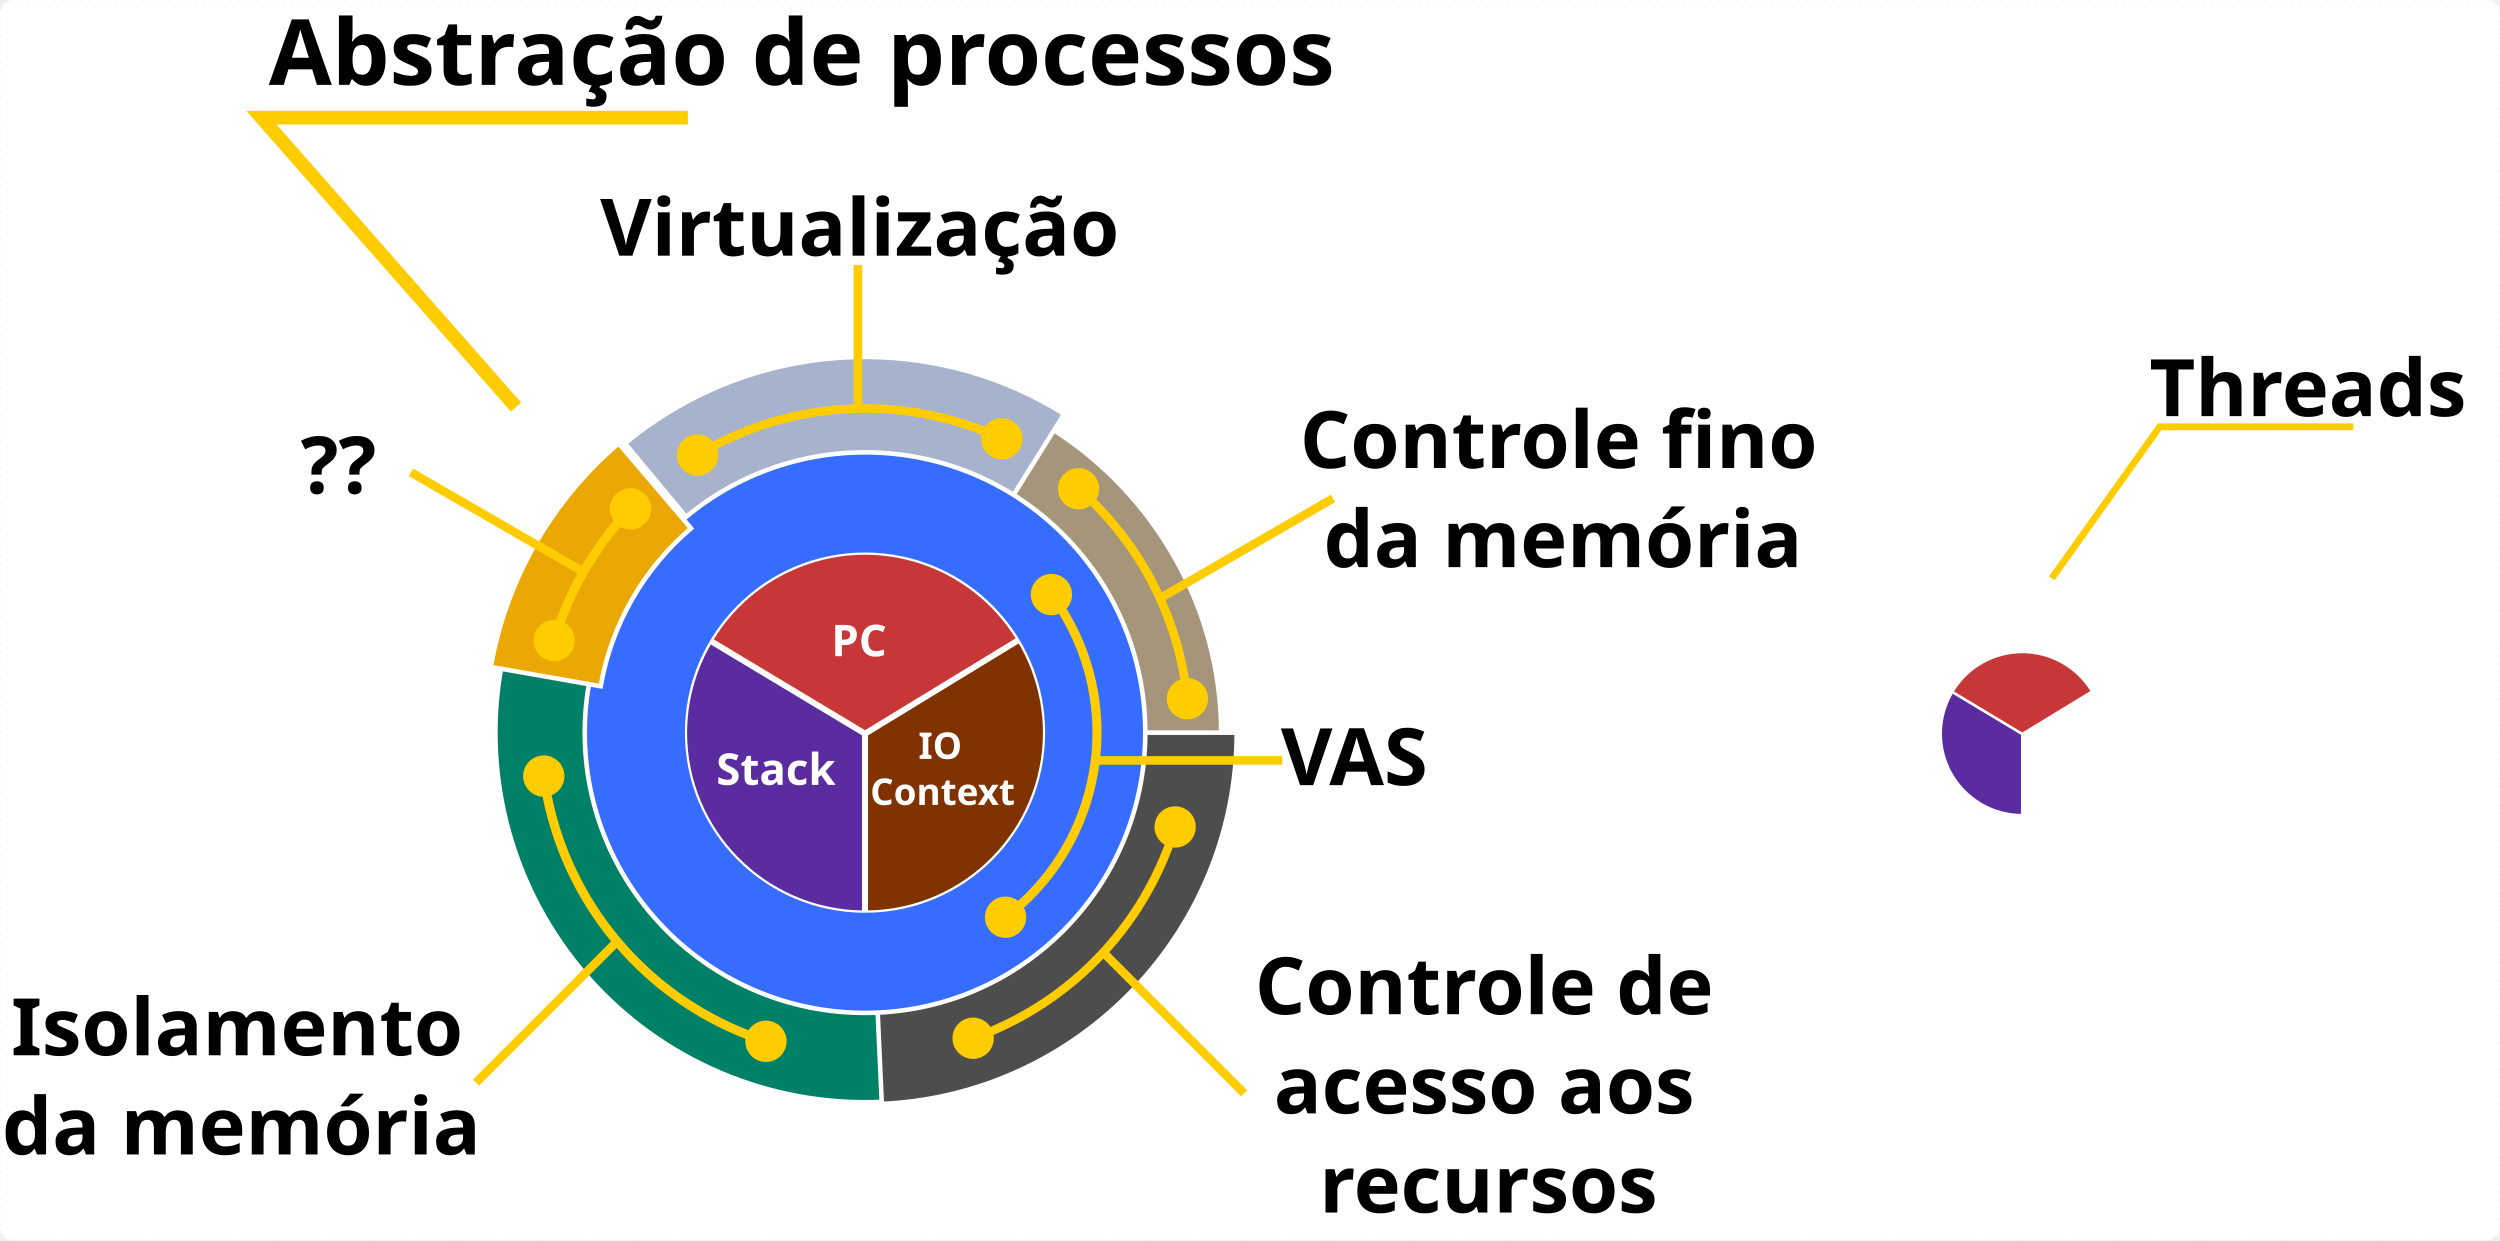
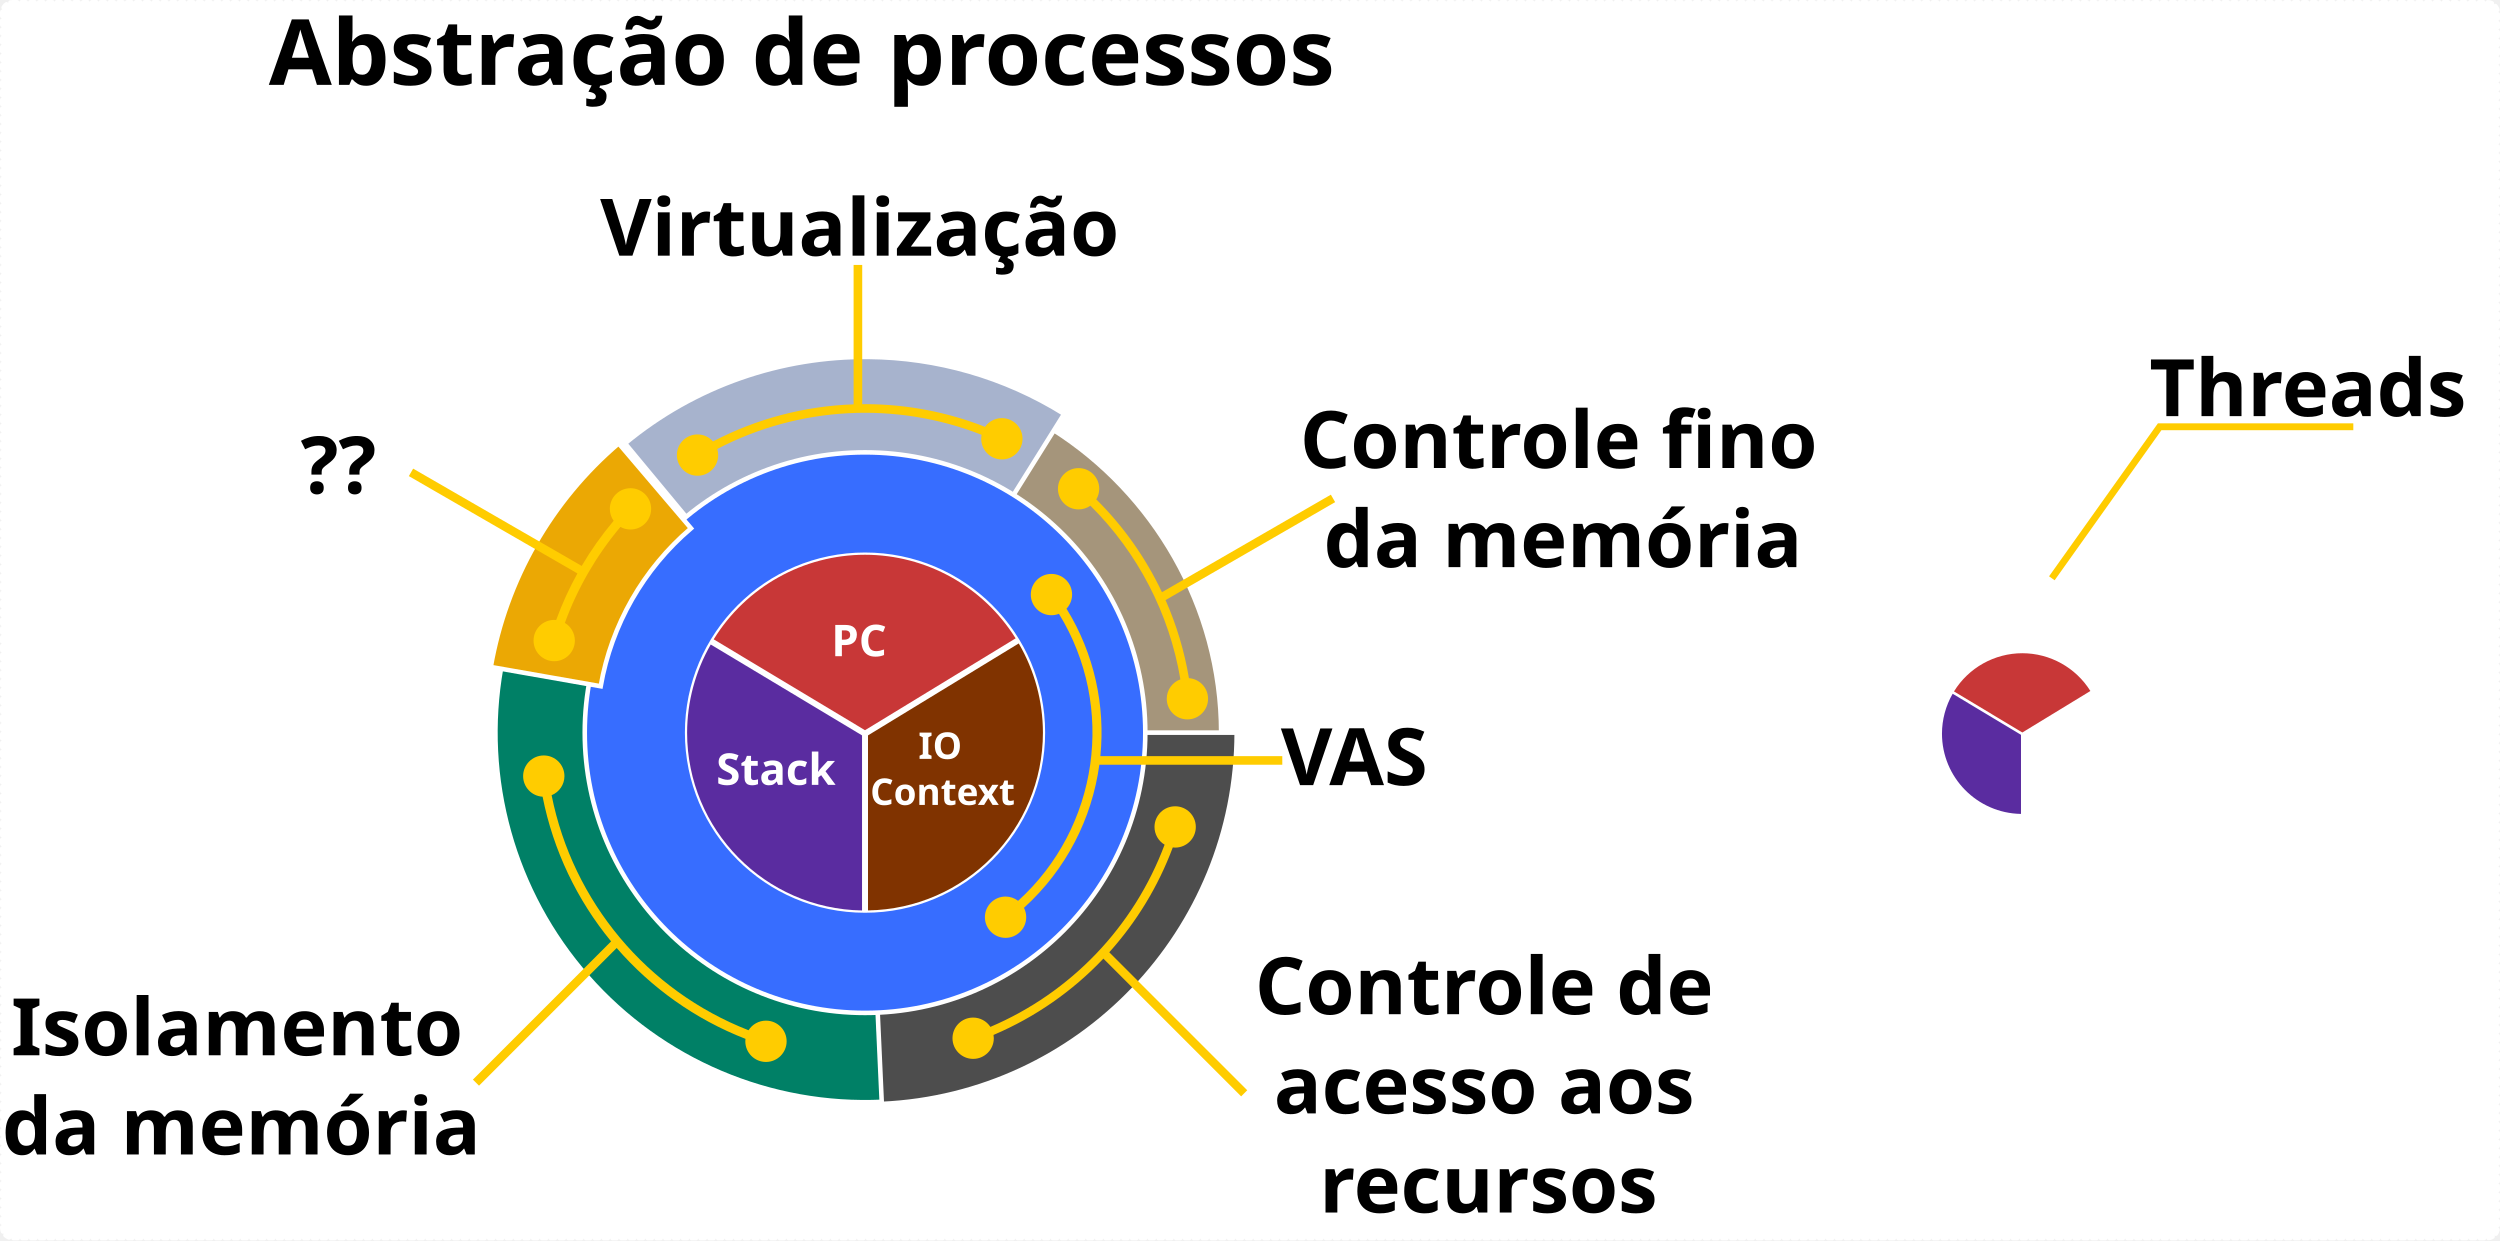
<svg xmlns="http://www.w3.org/2000/svg" width="2897.912mm" height="1437.763mm" viewBox="0 0 2897.912 1437.763" version="1.1" id="svg8">
  <defs id="defs2" />
  <g id="layer1" transform="translate(1024.659,746.5482)">
    <rect style="opacity:1;fill:#ffffff;fill-opacity:1;stroke:#ffffff;stroke-width:5.105;stroke-linecap:round;stroke-linejoin:round;stroke-miterlimit:4;stroke-dasharray:5.105, 5.105;stroke-dashoffset:0;stroke-opacity:1" id="rect888" width="2892.806" height="1432.658" x="-1022.106" y="-743.996" ry="12.096" />
    <path style="color:#000000;font-style:normal;font-variant:normal;font-weight:normal;font-stretch:normal;font-size:medium;line-height:normal;font-family:sans-serif;font-variant-ligatures:normal;font-variant-position:normal;font-variant-caps:normal;font-variant-numeric:normal;font-variant-alternates:normal;font-feature-settings:normal;text-indent:0;text-align:start;text-decoration:none;text-decoration-line:none;text-decoration-style:solid;text-decoration-color:#000000;letter-spacing:normal;word-spacing:normal;text-transform:none;writing-mode:lr-tb;direction:ltr;text-orientation:mixed;dominant-baseline:auto;baseline-shift:baseline;text-anchor:start;white-space:normal;shape-padding:0;clip-rule:nonzero;display:inline;overflow:visible;visibility:visible;opacity:1;isolation:auto;mix-blend-mode:normal;color-interpolation:sRGB;color-interpolation-filters:linearRGB;solid-color:#000000;solid-opacity:1;vector-effect:none;fill:#a5957b;fill-opacity:1;fill-rule:nonzero;stroke:#ffffff;stroke-width:5.292;stroke-linecap:butt;stroke-linejoin:miter;stroke-miterlimit:4;stroke-dasharray:none;stroke-dashoffset:0;stroke-opacity:1;color-rendering:auto;image-rendering:auto;shape-rendering:auto;text-rendering:auto;enable-background:accumulate" d="m 297.48,104.566 h 93.342 c 0.003,-0.626 0.024,-1.247 0.024,-1.874 0,-146.464 -79.166,-277.745 -194.646,-351.048 l -49.438,75.033 c 87.698,56.833 150.741,163.289 150.741,276.015 0,0.627 -0.02,1.248 -0.024,1.874 z" id="path1275" />
    <path cx="22.775" cy="92.023" r="231.396" id="path1012" style="opacity:1;fill:#00ff00;fill-opacity:1;stroke:none;stroke-width:1.058;stroke-linecap:butt;stroke-linejoin:miter;stroke-miterlimit:4;stroke-dasharray:none;stroke-dashoffset:0;stroke-opacity:1" d="" />
    <path cx="22.775" cy="92.023" r="231.396" id="path1014" style="opacity:1;fill:#00ff00;fill-opacity:1;stroke:none;stroke-width:1.058;stroke-linecap:butt;stroke-linejoin:miter;stroke-miterlimit:4;stroke-dasharray:none;stroke-dashoffset:0;stroke-opacity:1" d="" />
    <path cx="22.775" cy="92.023" r="194.045" id="path1022" style="opacity:1;fill:none;fill-opacity:1;stroke:#ff9955;stroke-width:26.458;stroke-linecap:butt;stroke-linejoin:miter;stroke-miterlimit:4;stroke-dasharray:none;stroke-dashoffset:0;stroke-opacity:1" d="" />
    <path style="color:#000000;font-style:normal;font-variant:normal;font-weight:normal;font-stretch:normal;font-size:medium;line-height:normal;font-family:sans-serif;font-variant-ligatures:normal;font-variant-position:normal;font-variant-caps:normal;font-variant-numeric:normal;font-variant-alternates:normal;font-feature-settings:normal;text-indent:0;text-align:start;text-decoration:none;text-decoration-line:none;text-decoration-style:solid;text-decoration-color:#000000;letter-spacing:normal;word-spacing:normal;text-transform:none;writing-mode:lr-tb;direction:ltr;text-orientation:mixed;dominant-baseline:auto;baseline-shift:baseline;text-anchor:start;white-space:normal;shape-padding:0;clip-rule:nonzero;display:inline;overflow:visible;visibility:visible;opacity:1;isolation:auto;mix-blend-mode:normal;color-interpolation:sRGB;color-interpolation-filters:linearRGB;solid-color:#000000;solid-opacity:1;vector-effect:none;fill:#a7b3cd;fill-opacity:1;fill-rule:nonzero;stroke:#ffffff;stroke-width:5.292;stroke-linecap:butt;stroke-linejoin:miter;stroke-miterlimit:4;stroke-dasharray:none;stroke-dashoffset:0;stroke-opacity:1;color-rendering:auto;image-rendering:auto;shape-rendering:auto;text-rendering:auto;enable-background:accumulate" d="m -17.577,-332.821 c -100.758,-0.978 -201.317,32.865 -282.529,100.239 l 76.455,92.156 c 105,-87.109 253.382,-97.07 369.082,-24.774 l 63.451,-101.544 C 139.279,-310.234 60.79,-332.06 -17.577,-332.821 Z" id="circle1034" />
    <path style="color:#000000;font-style:normal;font-variant:normal;font-weight:normal;font-stretch:normal;font-size:medium;line-height:normal;font-family:sans-serif;font-variant-ligatures:normal;font-variant-position:normal;font-variant-caps:normal;font-variant-numeric:normal;font-variant-alternates:normal;font-feature-settings:normal;text-indent:0;text-align:start;text-decoration:none;text-decoration-line:none;text-decoration-style:solid;text-decoration-color:#000000;letter-spacing:normal;word-spacing:normal;text-transform:none;writing-mode:lr-tb;direction:ltr;text-orientation:mixed;dominant-baseline:auto;baseline-shift:baseline;text-anchor:start;white-space:normal;shape-padding:0;clip-rule:nonzero;display:inline;overflow:visible;visibility:visible;opacity:1;isolation:auto;mix-blend-mode:normal;color-interpolation:sRGB;color-interpolation-filters:linearRGB;solid-color:#000000;solid-opacity:1;vector-effect:none;fill:#008066;fill-opacity:1;fill-rule:nonzero;stroke:#ffffff;stroke-width:5.292;stroke-linecap:butt;stroke-linejoin:miter;stroke-miterlimit:4;stroke-dasharray:none;stroke-dashoffset:0;stroke-opacity:1;color-rendering:auto;image-rendering:auto;shape-rendering:auto;text-rendering:auto;enable-background:accumulate" d="m -443.792,27.695 c -22.805,128.269 14.039,260.053 100.062,357.895 86.023,97.842 212.004,151.255 342.137,145.06 l -5.01,-105.252 C -104.8,430.072 -199.68,389.843 -264.591,316.012 -329.503,242.181 -357.254,142.93 -340.045,46.14 Z" id="circle1038" />
    <path style="color:#000000;font-style:normal;font-variant:normal;font-weight:normal;font-stretch:normal;font-size:medium;line-height:normal;font-family:sans-serif;font-variant-ligatures:normal;font-variant-position:normal;font-variant-caps:normal;font-variant-numeric:normal;font-variant-alternates:normal;font-feature-settings:normal;text-indent:0;text-align:start;text-decoration:none;text-decoration-line:none;text-decoration-style:solid;text-decoration-color:#000000;letter-spacing:normal;word-spacing:normal;text-transform:none;writing-mode:lr-tb;direction:ltr;text-orientation:mixed;dominant-baseline:auto;baseline-shift:baseline;text-anchor:start;white-space:normal;shape-padding:0;clip-rule:nonzero;display:inline;overflow:visible;visibility:visible;opacity:1;isolation:auto;mix-blend-mode:normal;color-interpolation:sRGB;color-interpolation-filters:linearRGB;solid-color:#000000;solid-opacity:1;vector-effect:none;fill:#4d4d4d;fill-opacity:1;fill-rule:nonzero;stroke:#ffffff;stroke-width:5.292;stroke-linecap:butt;stroke-linejoin:miter;stroke-miterlimit:4;stroke-dasharray:none;stroke-dashoffset:0;stroke-opacity:1;color-rendering:auto;image-rendering:auto;shape-rendering:auto;text-rendering:auto;enable-background:accumulate" d="m 298.714,102.693 c 0,172.035 -134.324,312.575 -306.183,320.35 l 4.978,110.047 C 227.083,522.704 408.877,332.501 408.877,102.693 Z" id="circle1040" />
    <path style="opacity:1;fill:#376dff;fill-opacity:1;stroke:#ffffff;stroke-width:5.292;stroke-linecap:butt;stroke-linejoin:miter;stroke-miterlimit:4;stroke-dasharray:none;stroke-dashoffset:0;stroke-opacity:1" d="m -21.962,-222.191 a 324.883,324.883 0 0 0 -324.882,324.883 324.883,324.883 0 0 0 324.882,324.883 324.883,324.883 0 0 0 324.883,-324.883 324.883,324.883 0 0 0 -324.883,-324.883 z m 0,118.739 a 206.144,206.144 0 0 1 206.144,206.144 206.144,206.144 0 0 1 -206.144,206.144 206.144,206.144 0 0 1 -206.144,-206.144 206.144,206.144 0 0 1 206.144,-206.144 z" id="circle1046" />
    <path style="color:#000000;font-style:normal;font-variant:normal;font-weight:normal;font-stretch:normal;font-size:medium;line-height:normal;font-family:sans-serif;font-variant-ligatures:normal;font-variant-position:normal;font-variant-caps:normal;font-variant-numeric:normal;font-variant-alternates:normal;font-feature-settings:normal;text-indent:0;text-align:start;text-decoration:none;text-decoration-line:none;text-decoration-style:solid;text-decoration-color:#000000;letter-spacing:normal;word-spacing:normal;text-transform:none;writing-mode:lr-tb;direction:ltr;text-orientation:mixed;dominant-baseline:auto;baseline-shift:baseline;text-anchor:start;white-space:normal;shape-padding:0;clip-rule:nonzero;display:inline;overflow:visible;visibility:visible;opacity:1;isolation:auto;mix-blend-mode:normal;color-interpolation:sRGB;color-interpolation-filters:linearRGB;solid-color:#000000;solid-opacity:1;vector-effect:none;fill:#eba804;fill-opacity:1;fill-rule:nonzero;stroke:#ffffff;stroke-width:5.292;stroke-linecap:butt;stroke-linejoin:miter;stroke-miterlimit:4;stroke-dasharray:none;stroke-dashoffset:0;stroke-opacity:1;color-rendering:auto;image-rendering:auto;shape-rendering:auto;text-rendering:auto;enable-background:accumulate" d="m -307.539,-232.589 c -78.063,66.49 -130.493,158.171 -148.214,259.17 l 127.375,22.349 c 12.521,-71.365 49.535,-136.091 104.694,-183.072 z" id="path1052" />
    <path style="opacity:1;fill:#ffcc00;fill-opacity:1;stroke:none;stroke-width:71.438;stroke-linecap:butt;stroke-linejoin:miter;stroke-miterlimit:4;stroke-dasharray:none;stroke-dashoffset:0;stroke-opacity:1" d="m -545.75,-203.324 -5,8.66 195.406,112.819 c -9.573,17.294 -17.803,35.339 -24.601,53.979 a 23.948,23.948 0 0 0 -2.3,-0.115 23.948,23.948 0 0 0 -23.948,23.948 23.948,23.948 0 0 0 23.948,23.948 23.948,23.948 0 0 0 23.948,-23.948 23.948,23.948 0 0 0 -11.602,-20.487 c 14.828,-40.558 36.634,-78.212 64.431,-111.258 a 23.948,23.948 0 0 0 11.64,3.029 23.948,23.948 0 0 0 23.948,-23.948 23.948,23.948 0 0 0 -23.948,-23.948 23.948,23.948 0 0 0 -23.948,23.948 23.948,23.948 0 0 0 4.437,13.835 c -13.824,16.404 -26.213,33.913 -37.049,52.332 z" id="circle1168" />
    <path style="color:#000000;font-style:normal;font-variant:normal;font-weight:normal;font-stretch:normal;font-size:medium;line-height:normal;font-family:sans-serif;font-variant-ligatures:normal;font-variant-position:normal;font-variant-caps:normal;font-variant-numeric:normal;font-variant-alternates:normal;font-feature-settings:normal;text-indent:0;text-align:start;text-decoration:none;text-decoration-line:none;text-decoration-style:solid;text-decoration-color:#000000;letter-spacing:normal;word-spacing:normal;text-transform:none;writing-mode:lr-tb;direction:ltr;text-orientation:mixed;dominant-baseline:auto;baseline-shift:baseline;text-anchor:start;white-space:normal;shape-padding:0;clip-rule:nonzero;display:inline;overflow:visible;visibility:visible;opacity:1;isolation:auto;mix-blend-mode:normal;color-interpolation:sRGB;color-interpolation-filters:linearRGB;solid-color:#000000;solid-opacity:1;vector-effect:none;fill:#ffcc00;fill-opacity:1;fill-rule:nonzero;stroke:none;stroke-width:10.583;stroke-linecap:butt;stroke-linejoin:miter;stroke-miterlimit:4;stroke-dasharray:none;stroke-dashoffset:0;stroke-opacity:1;color-rendering:auto;image-rendering:auto;shape-rendering:auto;text-rendering:auto;enable-background:accumulate" d="m -394.325,129.141 a 23.948,23.948 0 0 0 -23.948,23.948 23.948,23.948 0 0 0 22.569,23.879 c 12.419,62.554 40.109,119.918 79.398,167.707 l -160.187,160.188 7.07,7.07 159.591,-159.591 c 39.892,46.001 90.826,82.497 149.3,105.311 a 23.948,23.948 0 0 0 -0.186,2.828 23.948,23.948 0 0 0 23.948,23.948 23.948,23.948 0 0 0 23.948,-23.948 23.948,23.948 0 0 0 -23.948,-23.948 23.948,23.948 0 0 0 -20.209,11.149 C -274.478,401.729 -360.582,298.966 -385.258,175.236 a 23.948,23.948 0 0 0 14.881,-22.146 23.948,23.948 0 0 0 -23.948,-23.948 z" id="path1166" />
    <path style="color:#000000;font-style:normal;font-variant:normal;font-weight:normal;font-stretch:normal;font-size:medium;line-height:normal;font-family:sans-serif;font-variant-ligatures:normal;font-variant-position:normal;font-variant-caps:normal;font-variant-numeric:normal;font-variant-alternates:normal;font-feature-settings:normal;text-indent:0;text-align:start;text-decoration:none;text-decoration-line:none;text-decoration-style:solid;text-decoration-color:#000000;letter-spacing:normal;word-spacing:normal;text-transform:none;writing-mode:lr-tb;direction:ltr;text-orientation:mixed;dominant-baseline:auto;baseline-shift:baseline;text-anchor:start;white-space:normal;shape-padding:0;clip-rule:nonzero;display:inline;overflow:visible;visibility:visible;opacity:1;isolation:auto;mix-blend-mode:normal;color-interpolation:sRGB;color-interpolation-filters:linearRGB;solid-color:#000000;solid-opacity:1;vector-effect:none;fill:#ffcc00;fill-opacity:1;fill-rule:nonzero;stroke:none;stroke-width:10.583;stroke-linecap:butt;stroke-linejoin:miter;stroke-miterlimit:4;stroke-dasharray:none;stroke-dashoffset:0;stroke-opacity:1;color-rendering:auto;image-rendering:auto;shape-rendering:auto;text-rendering:auto;enable-background:accumulate" d="m 194.139,-81.295 c -13.226,1.01e-4 -23.948,10.722 -23.948,23.948 1e-4,13.226 10.722,23.948 23.948,23.948 2.975,-1.83e-4 5.924,-0.555 8.696,-1.635 66.15,107.681 46.221,247.74 -47.344,332.694 -4.173,-3.21 -9.287,-4.955 -14.552,-4.966 -13.226,10e-5 -23.948,10.722 -23.948,23.948 -1.8e-4,13.226 10.722,23.948 23.948,23.948 13.226,1.9e-4 23.949,-10.722 23.948,-23.948 -1e-4,-3.775 -0.893,-7.497 -2.605,-10.861 49.178,-44.526 78.861,-103.729 87.38,-165.856 H 461.731 v -10 H 250.848 c 5.822,-58.153 -6.812,-118.294 -39.257,-170.917 4.163,-4.43 6.485,-10.277 6.496,-16.356 1.8e-4,-13.226 -10.722,-23.949 -23.948,-23.948 z" id="circle878" />
    <path style="opacity:1;fill:#ffcc00;fill-opacity:1;stroke:none;stroke-width:71.438;stroke-linecap:butt;stroke-linejoin:miter;stroke-miterlimit:4;stroke-dasharray:none;stroke-dashoffset:0;stroke-opacity:1" d="m 337.54,188.071 a 23.948,23.948 0 0 0 -23.948,23.948 23.948,23.948 0 0 0 11.71,20.554 c -35.542,95.057 -108.563,171.432 -201.93,211.204 a 23.948,23.948 0 0 0 -19.992,-10.797 23.948,23.948 0 0 0 -23.948,23.948 23.948,23.948 0 0 0 23.948,23.948 23.948,23.948 0 0 0 23.948,-23.948 23.948,23.948 0 0 0 -0.336,-3.824 c 48.565,-20.64 91.782,-50.922 127.365,-88.457 l 159.677,159.677 7.072,-7.072 L 261.149,357.294 c 31.637,-35.178 56.763,-76.295 73.629,-121.518 a 23.948,23.948 0 0 0 2.762,0.19 23.948,23.948 0 0 0 23.948,-23.948 23.948,23.948 0 0 0 -23.948,-23.948 z" id="circle894" />
    <path style="color:#000000;font-style:normal;font-variant:normal;font-weight:normal;font-stretch:normal;font-size:medium;line-height:normal;font-family:sans-serif;font-variant-ligatures:normal;font-variant-position:normal;font-variant-caps:normal;font-variant-numeric:normal;font-variant-alternates:normal;font-feature-settings:normal;text-indent:0;text-align:start;text-decoration:none;text-decoration-line:none;text-decoration-style:solid;text-decoration-color:#000000;letter-spacing:normal;word-spacing:normal;text-transform:none;writing-mode:lr-tb;direction:ltr;text-orientation:mixed;dominant-baseline:auto;baseline-shift:baseline;text-anchor:start;white-space:normal;shape-padding:0;clip-rule:nonzero;display:inline;overflow:visible;visibility:visible;opacity:1;isolation:auto;mix-blend-mode:normal;color-interpolation:sRGB;color-interpolation-filters:linearRGB;solid-color:#000000;solid-opacity:1;vector-effect:none;fill:#ffcc00;fill-opacity:1;fill-rule:nonzero;stroke:none;stroke-width:10;stroke-linecap:butt;stroke-linejoin:miter;stroke-miterlimit:4;stroke-dasharray:none;stroke-dashoffset:0;stroke-opacity:1;color-rendering:auto;image-rendering:auto;shape-rendering:auto;text-rendering:auto;enable-background:accumulate" d="m -35.199,-439.459 v 161.627 c -56.227,1.957 -111.967,16.361 -162.958,42.985 -4.54,-5.159 -11.077,-8.118 -17.949,-8.126 -13.226,-1.8e-4 -23.948,10.722 -23.948,23.948 -1.9e-4,13.226 10.722,23.949 23.948,23.948 13.226,-9e-5 23.948,-10.722 23.948,-23.948 0,-2.41 -0.365,-4.807 -1.081,-7.108 94.947,-49.471 206.742,-55.461 306.433,-16.421 -0.306,1.519 -0.463,3.065 -0.47,4.615 1.1e-4,13.226 10.722,23.948 23.948,23.948 13.226,-1e-4 23.948,-10.722 23.948,-23.948 1.9e-4,-13.226 -10.722,-23.948 -23.948,-23.948 -7.769,0.012 -15.05,3.792 -19.53,10.139 -43.958,-17.257 -90.219,-25.984 -136.423,-26.306 -1.973,-0.014 -3.946,-0.01 -5.918,0.007 v -161.411 z" id="path853" />
    <path style="color:#000000;font-style:normal;font-variant:normal;font-weight:normal;font-stretch:normal;font-size:medium;line-height:normal;font-family:sans-serif;font-variant-ligatures:normal;font-variant-position:normal;font-variant-caps:normal;font-variant-numeric:normal;font-variant-alternates:normal;font-feature-settings:normal;text-indent:0;text-align:start;text-decoration:none;text-decoration-line:none;text-decoration-style:solid;text-decoration-color:#000000;letter-spacing:normal;word-spacing:normal;text-transform:none;writing-mode:lr-tb;direction:ltr;text-orientation:mixed;dominant-baseline:auto;baseline-shift:baseline;text-anchor:start;white-space:normal;shape-padding:0;clip-rule:nonzero;display:inline;overflow:visible;visibility:visible;opacity:1;isolation:auto;mix-blend-mode:normal;color-interpolation:sRGB;color-interpolation-filters:linearRGB;solid-color:#000000;solid-opacity:1;vector-effect:none;fill:#ffcc00;fill-opacity:1;fill-rule:nonzero;stroke:none;stroke-width:10;stroke-linecap:butt;stroke-linejoin:miter;stroke-miterlimit:4;stroke-dasharray:none;stroke-dashoffset:0;stroke-opacity:1;color-rendering:auto;image-rendering:auto;shape-rendering:auto;text-rendering:auto;enable-background:accumulate" d="m 225.599,-203.936 a 23.948,23.948 0 0 0 -23.948,23.948 23.948,23.948 0 0 0 23.948,23.948 23.948,23.948 0 0 0 13.706,-4.322 c 54.93,54.553 91.411,124.956 104.305,201.292 A 23.948,23.948 0 0 0 327.79,63.424 23.948,23.948 0 0 0 351.739,87.372 23.948,23.948 0 0 0 375.687,63.424 23.948,23.948 0 0 0 353.519,39.546 C 348.245,8.185 339.094,-22.204 326.405,-50.969 L 523.013,-164.48 l -5,-8.662 -195.78,113.035 c -18.815,-39.778 -44.497,-76.235 -76.115,-107.583 a 23.948,23.948 0 0 0 3.428,-12.298 23.948,23.948 0 0 0 -23.948,-23.948 z" id="circle869" />
    <text id="text900" y="163.561" x="460.076" style="font-style:normal;font-weight:normal;font-size:19.158px;line-height:1.25;font-family:sans-serif;letter-spacing:0px;word-spacing:0px;fill:#000000;fill-opacity:1;stroke:none;stroke-width:0.265" xml:space="preserve">
      <tspan style="font-style:normal;font-variant:normal;font-weight:bold;font-stretch:normal;font-size:91.961px;font-family:Hack;-inkscape-font-specification:'Hack Bold';stroke-width:0.265" y="163.561" x="460.076" id="tspan902">VAS</tspan>
    </text>
    <text id="text908" y="476.704" x="-732.428" style="font-style:normal;font-weight:normal;font-size:19.158px;line-height:1.25;font-family:sans-serif;letter-spacing:0px;word-spacing:0px;fill:#000000;fill-opacity:1;stroke:none;stroke-width:0.265" xml:space="preserve">
      <tspan style="font-style:normal;font-variant:normal;font-weight:bold;font-stretch:normal;font-size:91.961px;font-family:Hack;-inkscape-font-specification:'Hack Bold';text-align:center;text-anchor:middle;stroke-width:0.265" y="476.704" x="-732.428" id="tspan910">Isolamento</tspan>
      <tspan style="font-style:normal;font-variant:normal;font-weight:bold;font-stretch:normal;font-size:91.961px;font-family:Hack;-inkscape-font-specification:'Hack Bold';text-align:center;text-anchor:middle;stroke-width:0.265" y="591.655" x="-732.428" id="tspan894">da memória</tspan>
    </text>
    <text xml:space="preserve" style="font-style:normal;font-weight:normal;font-size:19.158px;line-height:1.25;font-family:sans-serif;letter-spacing:0px;word-spacing:0px;fill:#000000;fill-opacity:1;stroke:none;stroke-width:0.265" x="-619.759" y="-174.615" id="text916">
      <tspan id="tspan914" x="-619.759" y="-174.615" style="font-style:normal;font-variant:normal;font-weight:bold;font-stretch:normal;font-size:91.961px;font-family:Hack;-inkscape-font-specification:'Hack Bold';text-align:center;text-anchor:middle;stroke-width:0.265">??</tspan>
    </text>
    <text id="text922" y="429.101" x="713.13" style="font-style:normal;font-weight:normal;font-size:19.158px;line-height:1.25;font-family:sans-serif;letter-spacing:0px;word-spacing:0px;fill:#000000;fill-opacity:1;stroke:none;stroke-width:0.265" xml:space="preserve">
      <tspan style="font-style:normal;font-variant:normal;font-weight:bold;font-stretch:normal;font-size:91.961px;font-family:Hack;-inkscape-font-specification:'Hack Bold';text-align:center;text-anchor:middle;stroke-width:0.265" y="429.101" x="713.13" id="tspan5739">Controle de</tspan>
      <tspan style="font-style:normal;font-variant:normal;font-weight:bold;font-stretch:normal;font-size:91.961px;font-family:Hack;-inkscape-font-specification:'Hack Bold';text-align:center;text-anchor:middle;stroke-width:0.265" y="544.052" x="713.13" id="tspan901">acesso aos</tspan>
      <tspan style="font-style:normal;font-variant:normal;font-weight:bold;font-stretch:normal;font-size:91.961px;font-family:Hack;-inkscape-font-specification:'Hack Bold';text-align:center;text-anchor:middle;stroke-width:0.265" y="659.002" x="713.13" id="tspan903">recursos</tspan>
    </text>
    <text id="text928" y="-204.068" x="799.528" style="font-style:normal;font-weight:normal;font-size:19.158px;line-height:1.25;font-family:sans-serif;letter-spacing:0px;word-spacing:0px;fill:#000000;fill-opacity:1;stroke:none;stroke-width:0.265" xml:space="preserve">
      <tspan style="font-style:normal;font-variant:normal;font-weight:bold;font-stretch:normal;font-size:91.961px;font-family:Hack;-inkscape-font-specification:'Hack Bold';text-align:center;text-anchor:middle;stroke-width:0.265" y="-204.068" x="799.528" id="tspan5660">Controle fino</tspan>
      <tspan style="font-style:normal;font-variant:normal;font-weight:bold;font-stretch:normal;font-size:91.961px;font-family:Hack;-inkscape-font-specification:'Hack Bold';text-align:center;text-anchor:middle;stroke-width:0.265" y="-89.117" x="799.528" id="tspan911">da memória</tspan>
    </text>
    <text id="text936" y="-450.217" x="-15.705" style="font-style:normal;font-weight:normal;font-size:19.158px;line-height:1.25;font-family:sans-serif;letter-spacing:0px;word-spacing:0px;fill:#000000;fill-opacity:1;stroke:none;stroke-width:0.265" xml:space="preserve">
      <tspan style="font-style:normal;font-variant:normal;font-weight:bold;font-stretch:normal;font-size:91.961px;font-family:Hack;-inkscape-font-specification:'Hack Bold';text-align:center;text-anchor:middle;stroke-width:0.265" y="-450.217" x="-15.705" id="tspan934">Virtualização</tspan>
    </text>
    <path style="opacity:1;fill:#5a2ca0;fill-opacity:1;stroke:none;stroke-width:5.292;stroke-linecap:butt;stroke-linejoin:miter;stroke-miterlimit:4;stroke-dasharray:none;stroke-dashoffset:0;stroke-opacity:1" d="M -25.423,308.835 A 206.227,206.227 0 0 1 -228.189,102.731 206.227,206.227 0 0 1 -200.803,0.559 L -25.423,105.89 Z" id="path1034" />
    <path style="opacity:1;fill:#803300;fill-opacity:1;stroke:none;stroke-width:5.292;stroke-linecap:butt;stroke-linejoin:miter;stroke-miterlimit:4;stroke-dasharray:none;stroke-dashoffset:0;stroke-opacity:1" d="M -18.501,308.784 V 105.876 L 156.228,-0.692 a 206.227,206.227 0 0 1 28.037,103.422 206.227,206.227 0 0 1 -202.766,206.054 z" id="path1032" />
    <path style="opacity:1;fill:#c83737;fill-opacity:1;stroke:none;stroke-width:5.292;stroke-linecap:butt;stroke-linejoin:miter;stroke-miterlimit:4;stroke-dasharray:none;stroke-dashoffset:0;stroke-opacity:1" d="M -21.976,99.884 -197.358,-5.447 A 206.227,206.227 0 0 1 -21.962,-103.496 206.227,206.227 0 0 1 152.61,-6.593 Z" id="circle888" />
    <text id="text936-3" y="163.213" x="-118.368" style="font-style:normal;font-weight:normal;font-size:10.583px;line-height:1.25;font-family:sans-serif;letter-spacing:0px;word-spacing:0px;fill:#ffffff;fill-opacity:1;stroke:none;stroke-width:0.265" xml:space="preserve">
      <tspan style="font-style:normal;font-variant:normal;font-weight:bold;font-stretch:normal;font-size:50.8px;font-family:Hack;-inkscape-font-specification:'Hack Bold';text-align:center;text-anchor:middle;fill:#ffffff;stroke-width:0.265" y="163.213" x="-118.368" id="tspan934-2">Stack</tspan>
    </text>
    <text xml:space="preserve" style="font-style:normal;font-weight:normal;font-size:10.583px;line-height:1.25;font-family:sans-serif;letter-spacing:0px;word-spacing:0px;fill:#ffffff;fill-opacity:1;stroke:none;stroke-width:0.265" x="-22.011" y="14.121" id="text916-5">
      <tspan id="tspan914-4" x="-22.011" y="14.121" style="font-style:normal;font-variant:normal;font-weight:bold;font-stretch:normal;font-size:50.8px;font-family:Hack;-inkscape-font-specification:'Hack Bold';text-align:center;text-anchor:middle;fill:#ffffff;stroke-width:0.265">PC</tspan>
    </text>
    <text id="text922-7" y="133.134" x="74.829" style="font-style:normal;font-weight:normal;font-size:10.583px;line-height:1.25;font-family:sans-serif;letter-spacing:0px;word-spacing:0px;fill:#ffffff;fill-opacity:1;stroke:none;stroke-width:0.265" xml:space="preserve">
      <tspan style="font-style:normal;font-variant:normal;font-weight:bold;font-stretch:normal;font-size:42.686px;font-family:Hack;-inkscape-font-specification:'Hack Bold';text-align:center;text-anchor:middle;fill:#ffffff;stroke-width:0.265" y="133.134" x="74.829" id="tspan924-5">IO</tspan>
      <tspan style="font-style:normal;font-variant:normal;font-weight:bold;font-stretch:normal;font-size:42.686px;font-family:Hack;-inkscape-font-specification:'Hack Bold';text-align:center;text-anchor:middle;fill:#ffffff;stroke-width:0.265" y="186.492" x="74.829" id="tspan5743">Context</tspan>
    </text>
    <path style="opacity:1;fill:#00ff00;fill-opacity:1;stroke:none;stroke-width:1.058;stroke-linecap:butt;stroke-linejoin:miter;stroke-miterlimit:4;stroke-dasharray:none;stroke-dashoffset:0;stroke-opacity:1" id="path1038" r="231.396" cy="92.023" cx="22.775" d="" />
    <path style="opacity:1;fill:#00ff00;fill-opacity:1;stroke:none;stroke-width:1.058;stroke-linecap:butt;stroke-linejoin:miter;stroke-miterlimit:4;stroke-dasharray:none;stroke-dashoffset:0;stroke-opacity:1" id="path1040" r="231.396" cy="92.023" cx="22.775" d="" />
    <path style="opacity:1;fill:none;fill-opacity:1;stroke:#ff9955;stroke-width:26.458;stroke-linecap:butt;stroke-linejoin:miter;stroke-miterlimit:4;stroke-dasharray:none;stroke-dashoffset:0;stroke-opacity:1" id="path1042" r="194.045" cy="92.023" cx="22.775" d="" />
    <text xml:space="preserve" style="font-style:normal;font-weight:normal;font-size:19.158px;line-height:1.25;font-family:sans-serif;letter-spacing:0px;word-spacing:0px;fill:#000000;fill-opacity:1;stroke:none;stroke-width:0.265" x="-713.059" y="-648.182" id="text1071">
      <tspan id="tspan1069" x="-713.059" y="-648.182" style="font-style:normal;font-variant:normal;font-weight:bold;font-stretch:normal;font-size:105.833px;font-family:Hack;-inkscape-font-specification:'Hack Bold';stroke-width:0.265">Abstração de processos</tspan>
    </text>
    <path id="path1103" d="m 1318.008,196.922 a 93.166,93.166 0 0 1 -91.602,-93.111 93.166,93.166 0 0 1 12.372,-46.158 l 79.23,47.585 z" style="opacity:1;fill:#5a2ca0;fill-opacity:1;stroke:none;stroke-width:5.292;stroke-linecap:butt;stroke-linejoin:miter;stroke-miterlimit:4;stroke-dasharray:none;stroke-dashoffset:0;stroke-opacity:1" />
    <path id="path1107" d="m 1319.565,102.525 -79.231,-47.585 a 93.166,93.166 0 0 1 79.238,-44.295 93.166,93.166 0 0 1 78.865,43.777 z" style="opacity:1;fill:#c83737;fill-opacity:1;stroke:none;stroke-width:5.292;stroke-linecap:butt;stroke-linejoin:miter;stroke-miterlimit:4;stroke-dasharray:none;stroke-dashoffset:0;stroke-opacity:1" />
-     <path style="fill:none;stroke:#ffcc00;stroke-width:15.875;stroke-linecap:butt;stroke-linejoin:miter;stroke-miterlimit:4;stroke-dasharray:none;stroke-opacity:1" d="m -426.549,-274.691 -295.053,-335.411 h 494.315" id="path1135" />
    <text xml:space="preserve" style="font-style:normal;font-weight:normal;font-size:19.158px;line-height:1.25;font-family:sans-serif;letter-spacing:0px;word-spacing:0px;fill:#000000;fill-opacity:1;stroke:none;stroke-width:0.265" x="1466.824" y="-264.175" id="text1396">
      <tspan id="tspan1394" x="1466.824" y="-264.175" style="font-style:normal;font-variant:normal;font-weight:bold;font-stretch:normal;font-size:91.961px;font-family:Hack;-inkscape-font-specification:'Hack Bold';stroke-width:0.265">Threads</tspan>
    </text>
    <path style="fill:none;stroke:#ffcc00;stroke-width:7.938;stroke-linecap:butt;stroke-linejoin:miter;stroke-miterlimit:4;stroke-dasharray:none;stroke-opacity:1" d="m 1353.761,-76.208 124.989,-175.654 h 224.463" id="path1398" />
  </g>
</svg>
